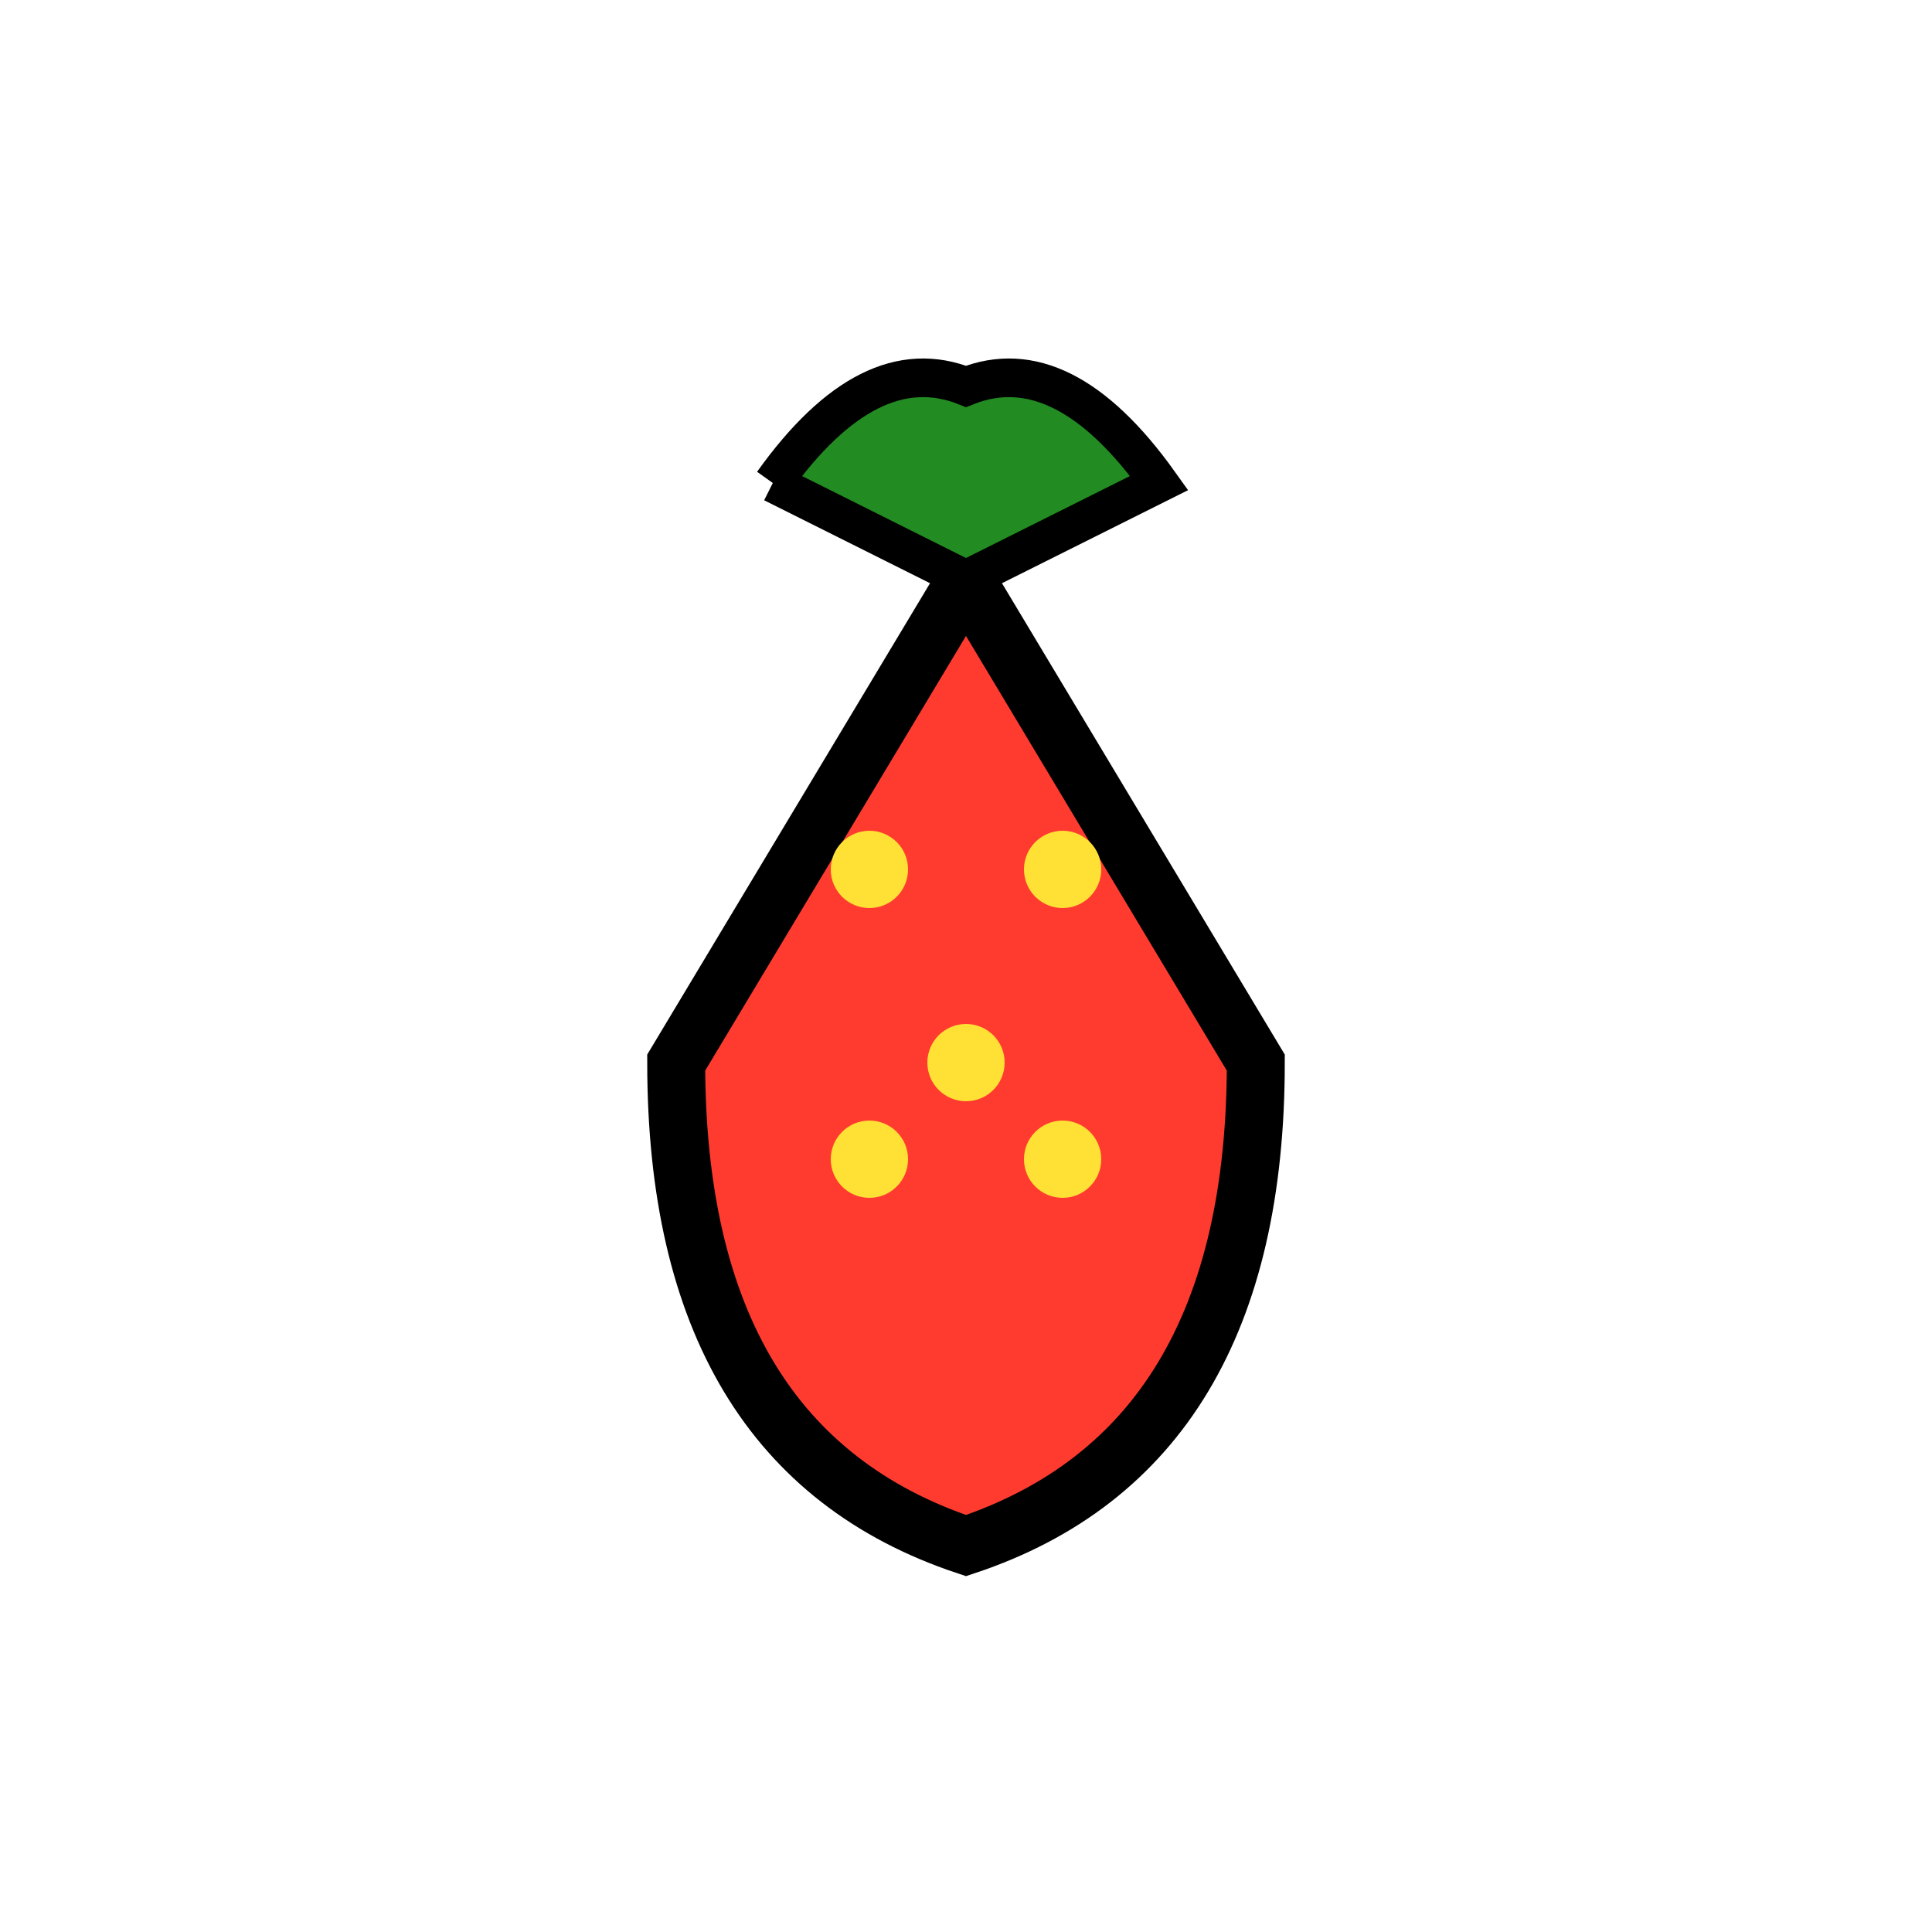
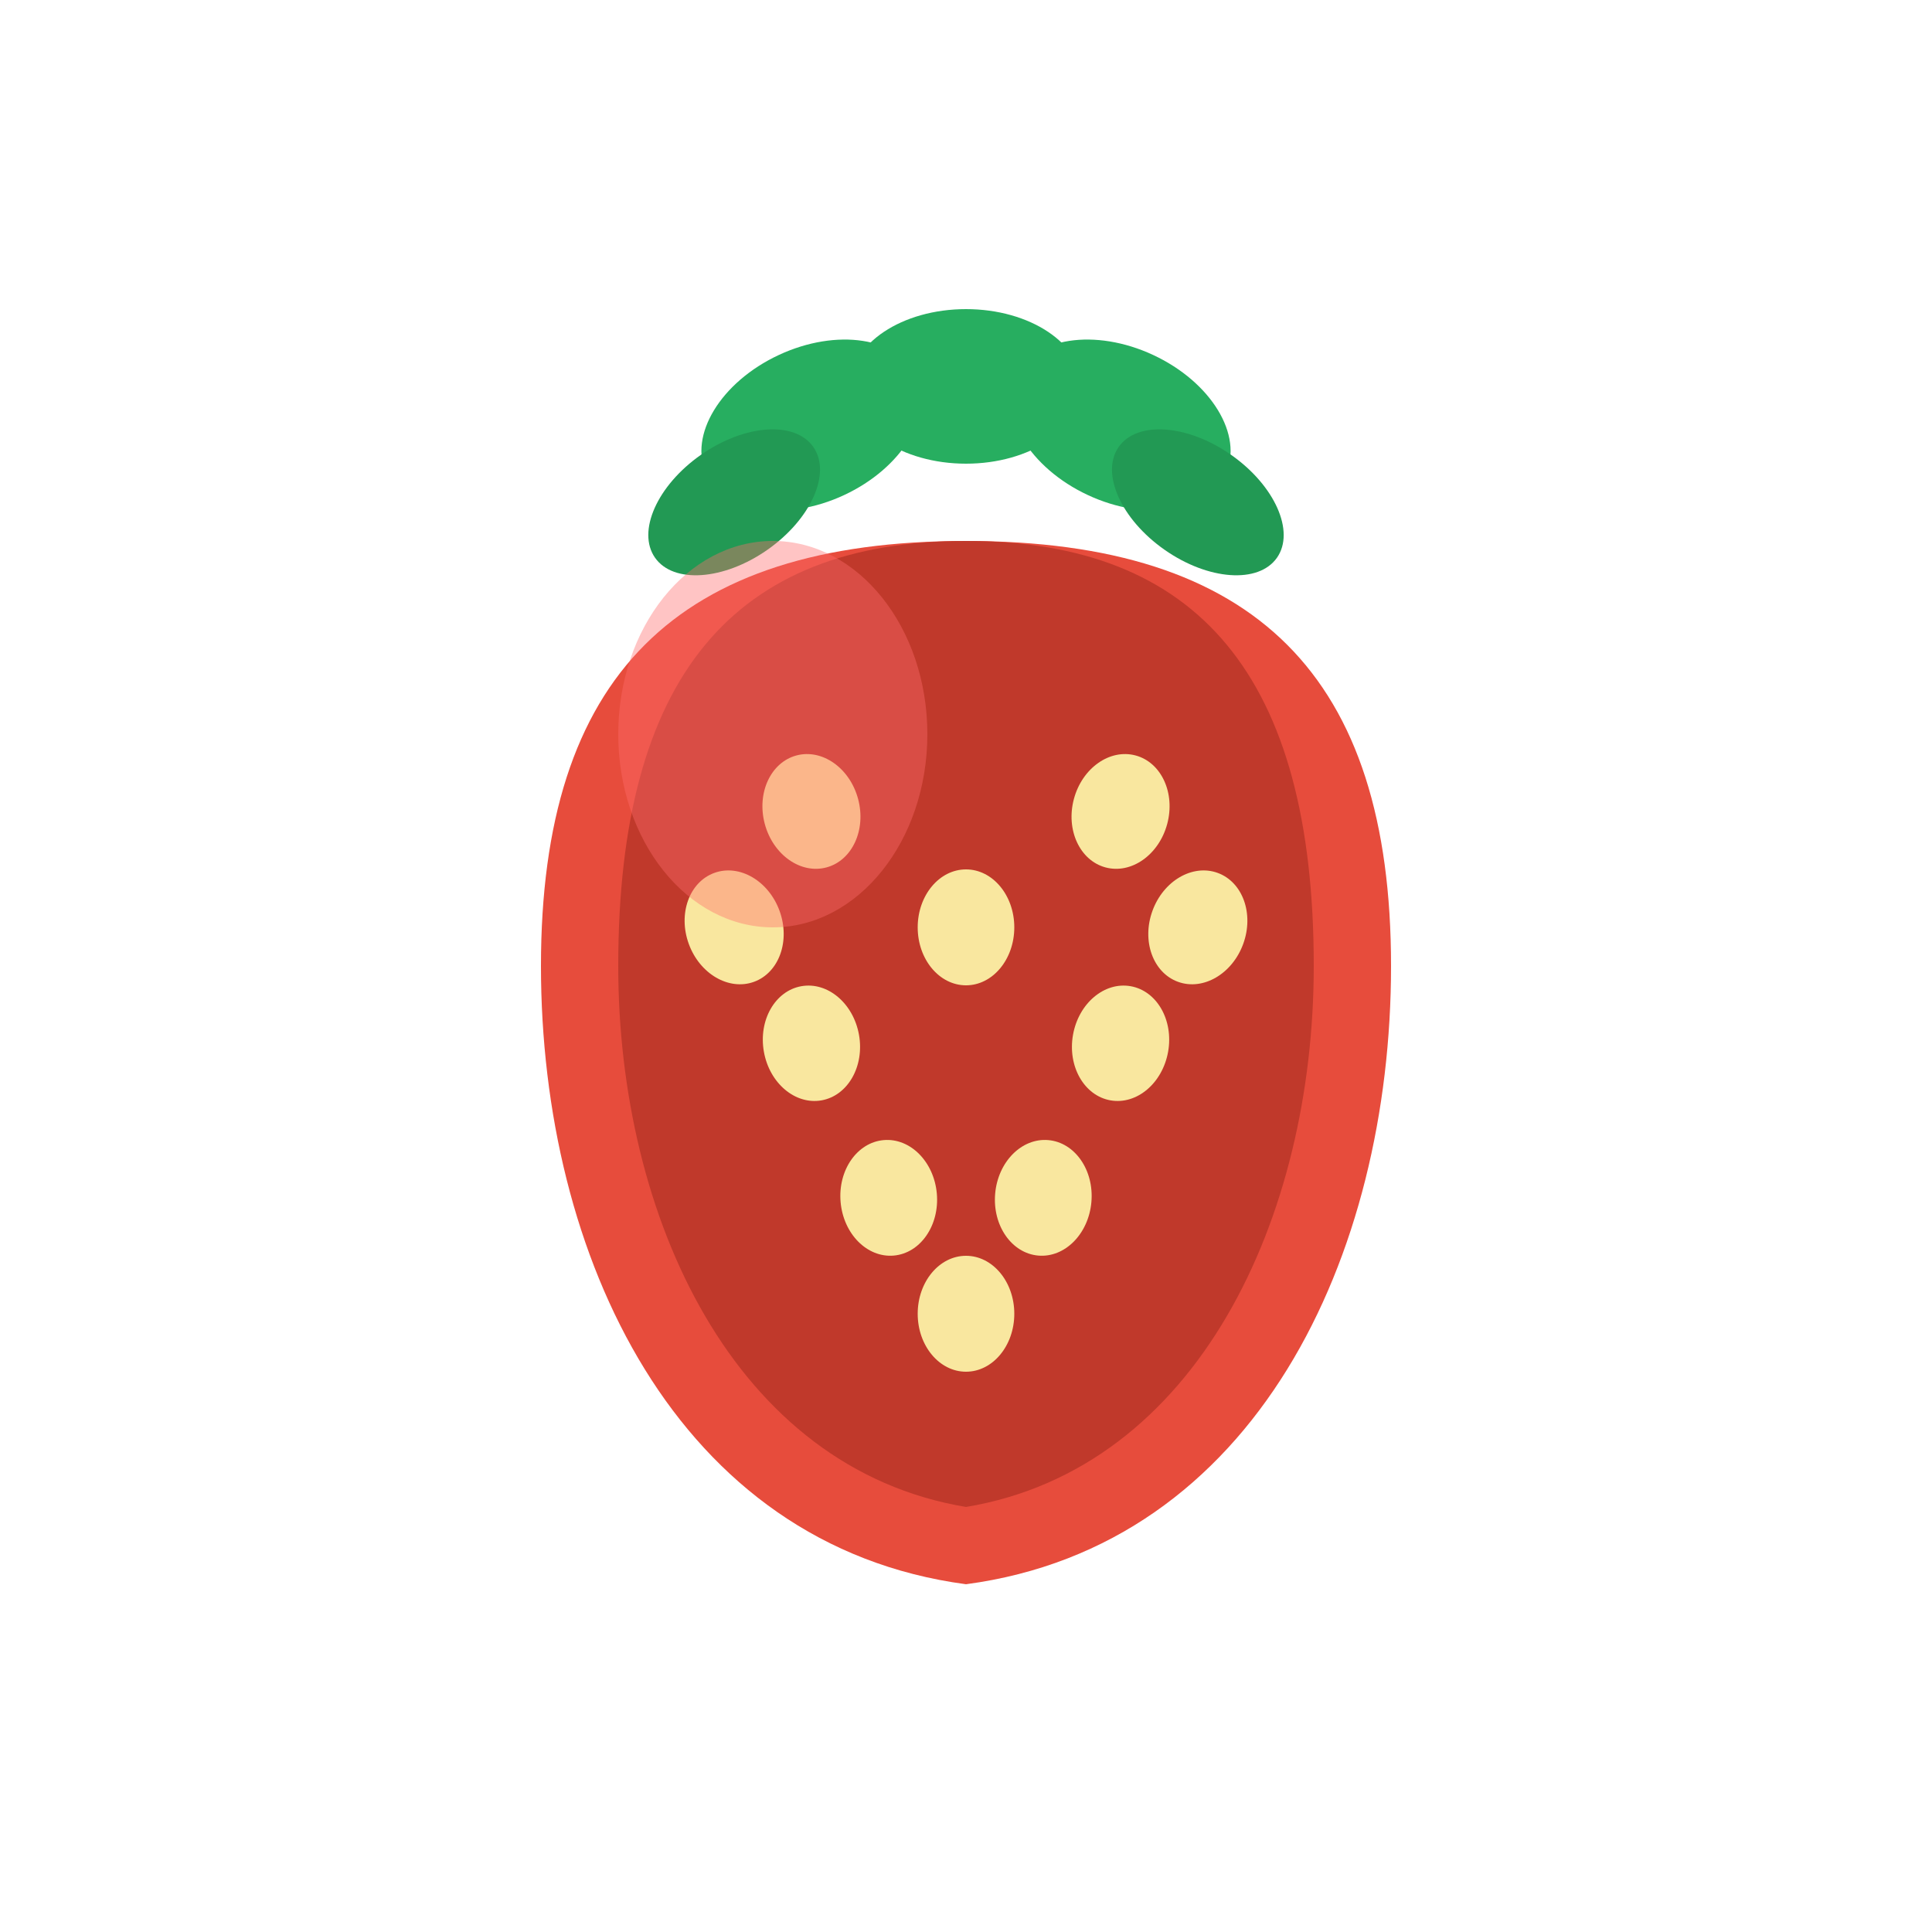
<svg xmlns="http://www.w3.org/2000/svg" viewBox="0 0 100 100">
-   <path d="M50 30 L35 55 Q35 75 50 80 Q65 75 65 55 Z" fill="#FF3B30" stroke="#000" stroke-width="3" />
-   <path d="M40 25 L50 30 L60 25 Q55 18 50 20 Q45 18 40 25" fill="#228B22" stroke="#000" stroke-width="2" />
-   <circle cx="45" cy="45" r="2" fill="#FFE135" />
-   <circle cx="55" cy="45" r="2" fill="#FFE135" />
-   <circle cx="50" cy="55" r="2" fill="#FFE135" />
-   <circle cx="45" cy="60" r="2" fill="#FFE135" />
-   <circle cx="55" cy="60" r="2" fill="#FFE135" />
+   <path d="M50 28 C35 28 28 35 28 50 C28 65 35 80 50 82 C65 80 72 65 72 50 C72 35 65 28 50 28 Z" fill="#E74C3C" />
+   <path d="M50 28 C38 28 32 35 32 50 C32 63 38 76 50 78 C62 76 68 63 68 50 C68 35 62 28 50 28 Z" fill="#C0392B" />
+   <ellipse cx="42" cy="42" rx="2.5" ry="3" fill="#F9E79F" transform="rotate(-15 42 42)" />
+   <ellipse cx="58" cy="42" rx="2.5" ry="3" fill="#F9E79F" transform="rotate(15 58 42)" />
+   <ellipse cx="50" cy="48" rx="2.5" ry="3" fill="#F9E79F" />
+   <ellipse cx="42" cy="54" rx="2.5" ry="3" fill="#F9E79F" transform="rotate(-10 42 54)" />
+   <ellipse cx="58" cy="54" rx="2.5" ry="3" fill="#F9E79F" transform="rotate(10 58 54)" />
+   <ellipse cx="38" cy="48" rx="2.5" ry="3" fill="#F9E79F" transform="rotate(-20 38 48)" />
+   <ellipse cx="62" cy="48" rx="2.5" ry="3" fill="#F9E79F" transform="rotate(20 62 48)" />
+   <ellipse cx="46" cy="62" rx="2.5" ry="3" fill="#F9E79F" transform="rotate(-5 46 62)" />
+   <ellipse cx="54" cy="62" rx="2.5" ry="3" fill="#F9E79F" transform="rotate(5 54 62)" />
+   <ellipse cx="50" cy="68" rx="2.5" ry="3" fill="#F9E79F" />
+   <g transform="translate(50,28)">
+     <ellipse cx="-8" cy="-6" rx="6" ry="4" fill="#27AE60" transform="rotate(-25 -8 -6)" />
+     <ellipse cx="0" cy="-8" rx="6" ry="4" fill="#27AE60" />
+     <ellipse cx="8" cy="-6" rx="6" ry="4" fill="#27AE60" transform="rotate(25 8 -6)" />
+     <ellipse cx="-12" cy="-2" rx="5" ry="3" fill="#229954" transform="rotate(-35 -12 -2)" />
+     <ellipse cx="12" cy="-2" rx="5" ry="3" fill="#229954" transform="rotate(35 12 -2)" />
+   </g>
+   <ellipse cx="40" cy="38" rx="8" ry="10" fill="#FF6B6B" opacity="0.4" />
</svg>
